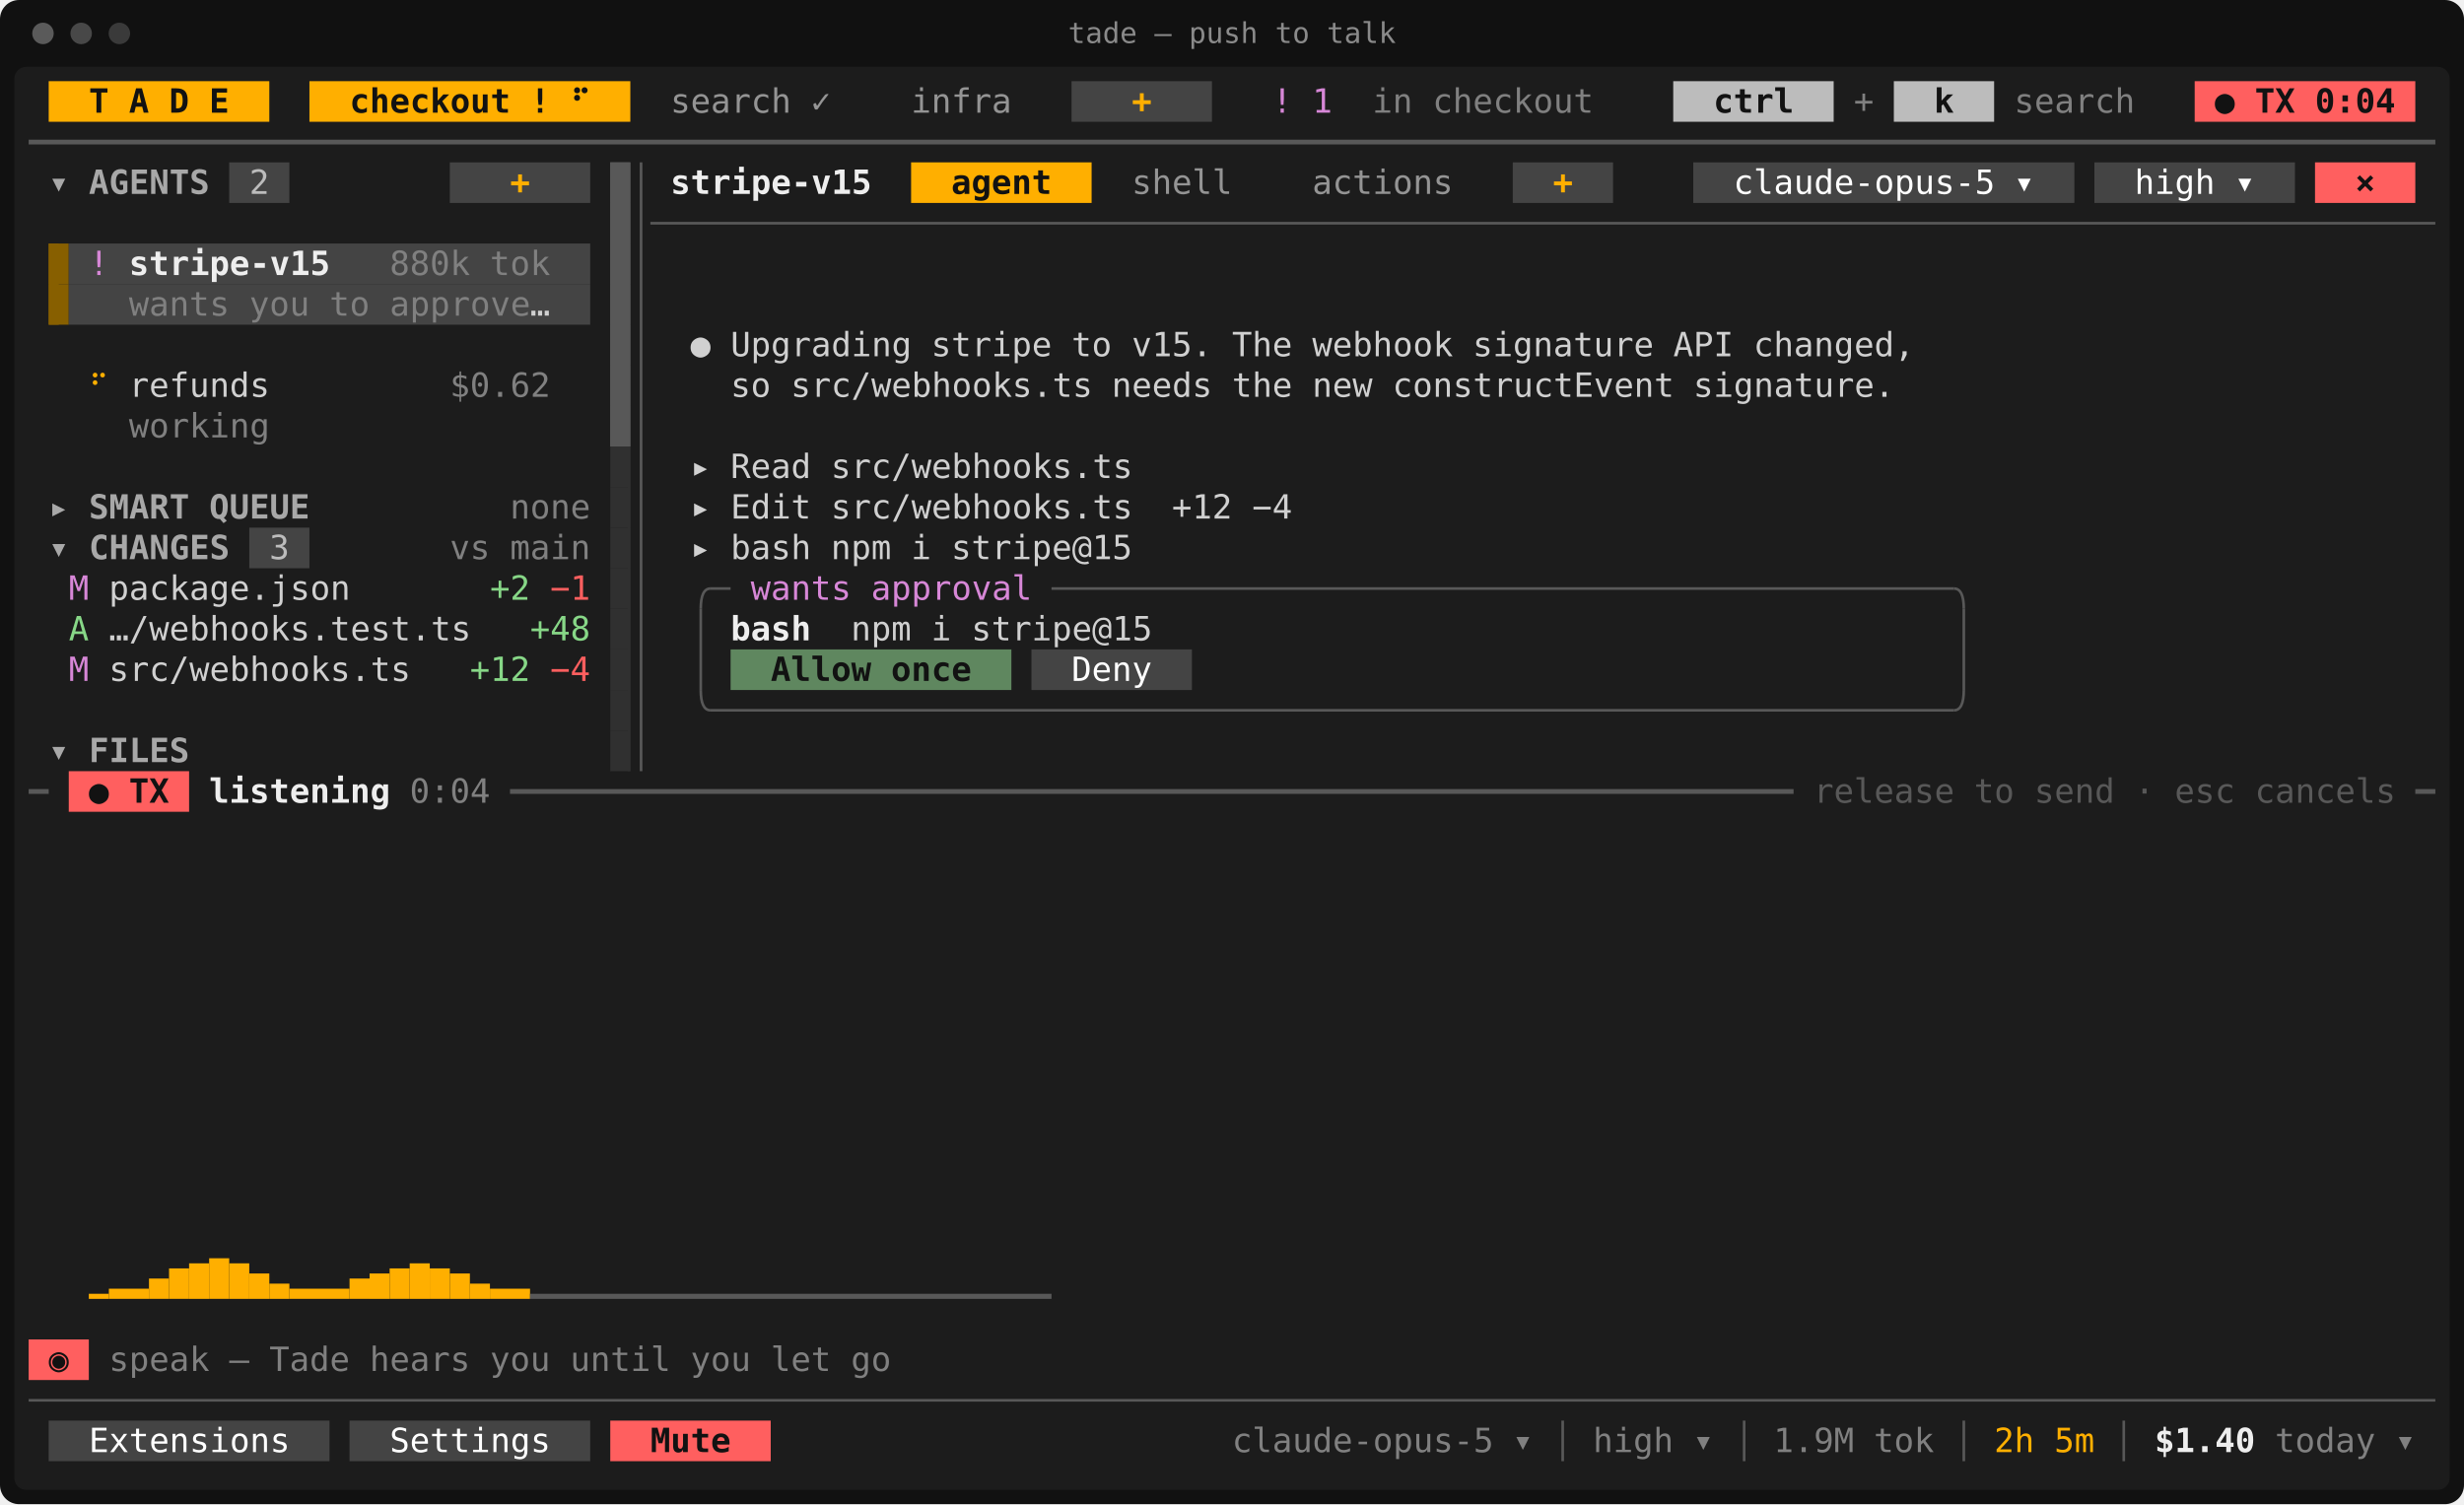
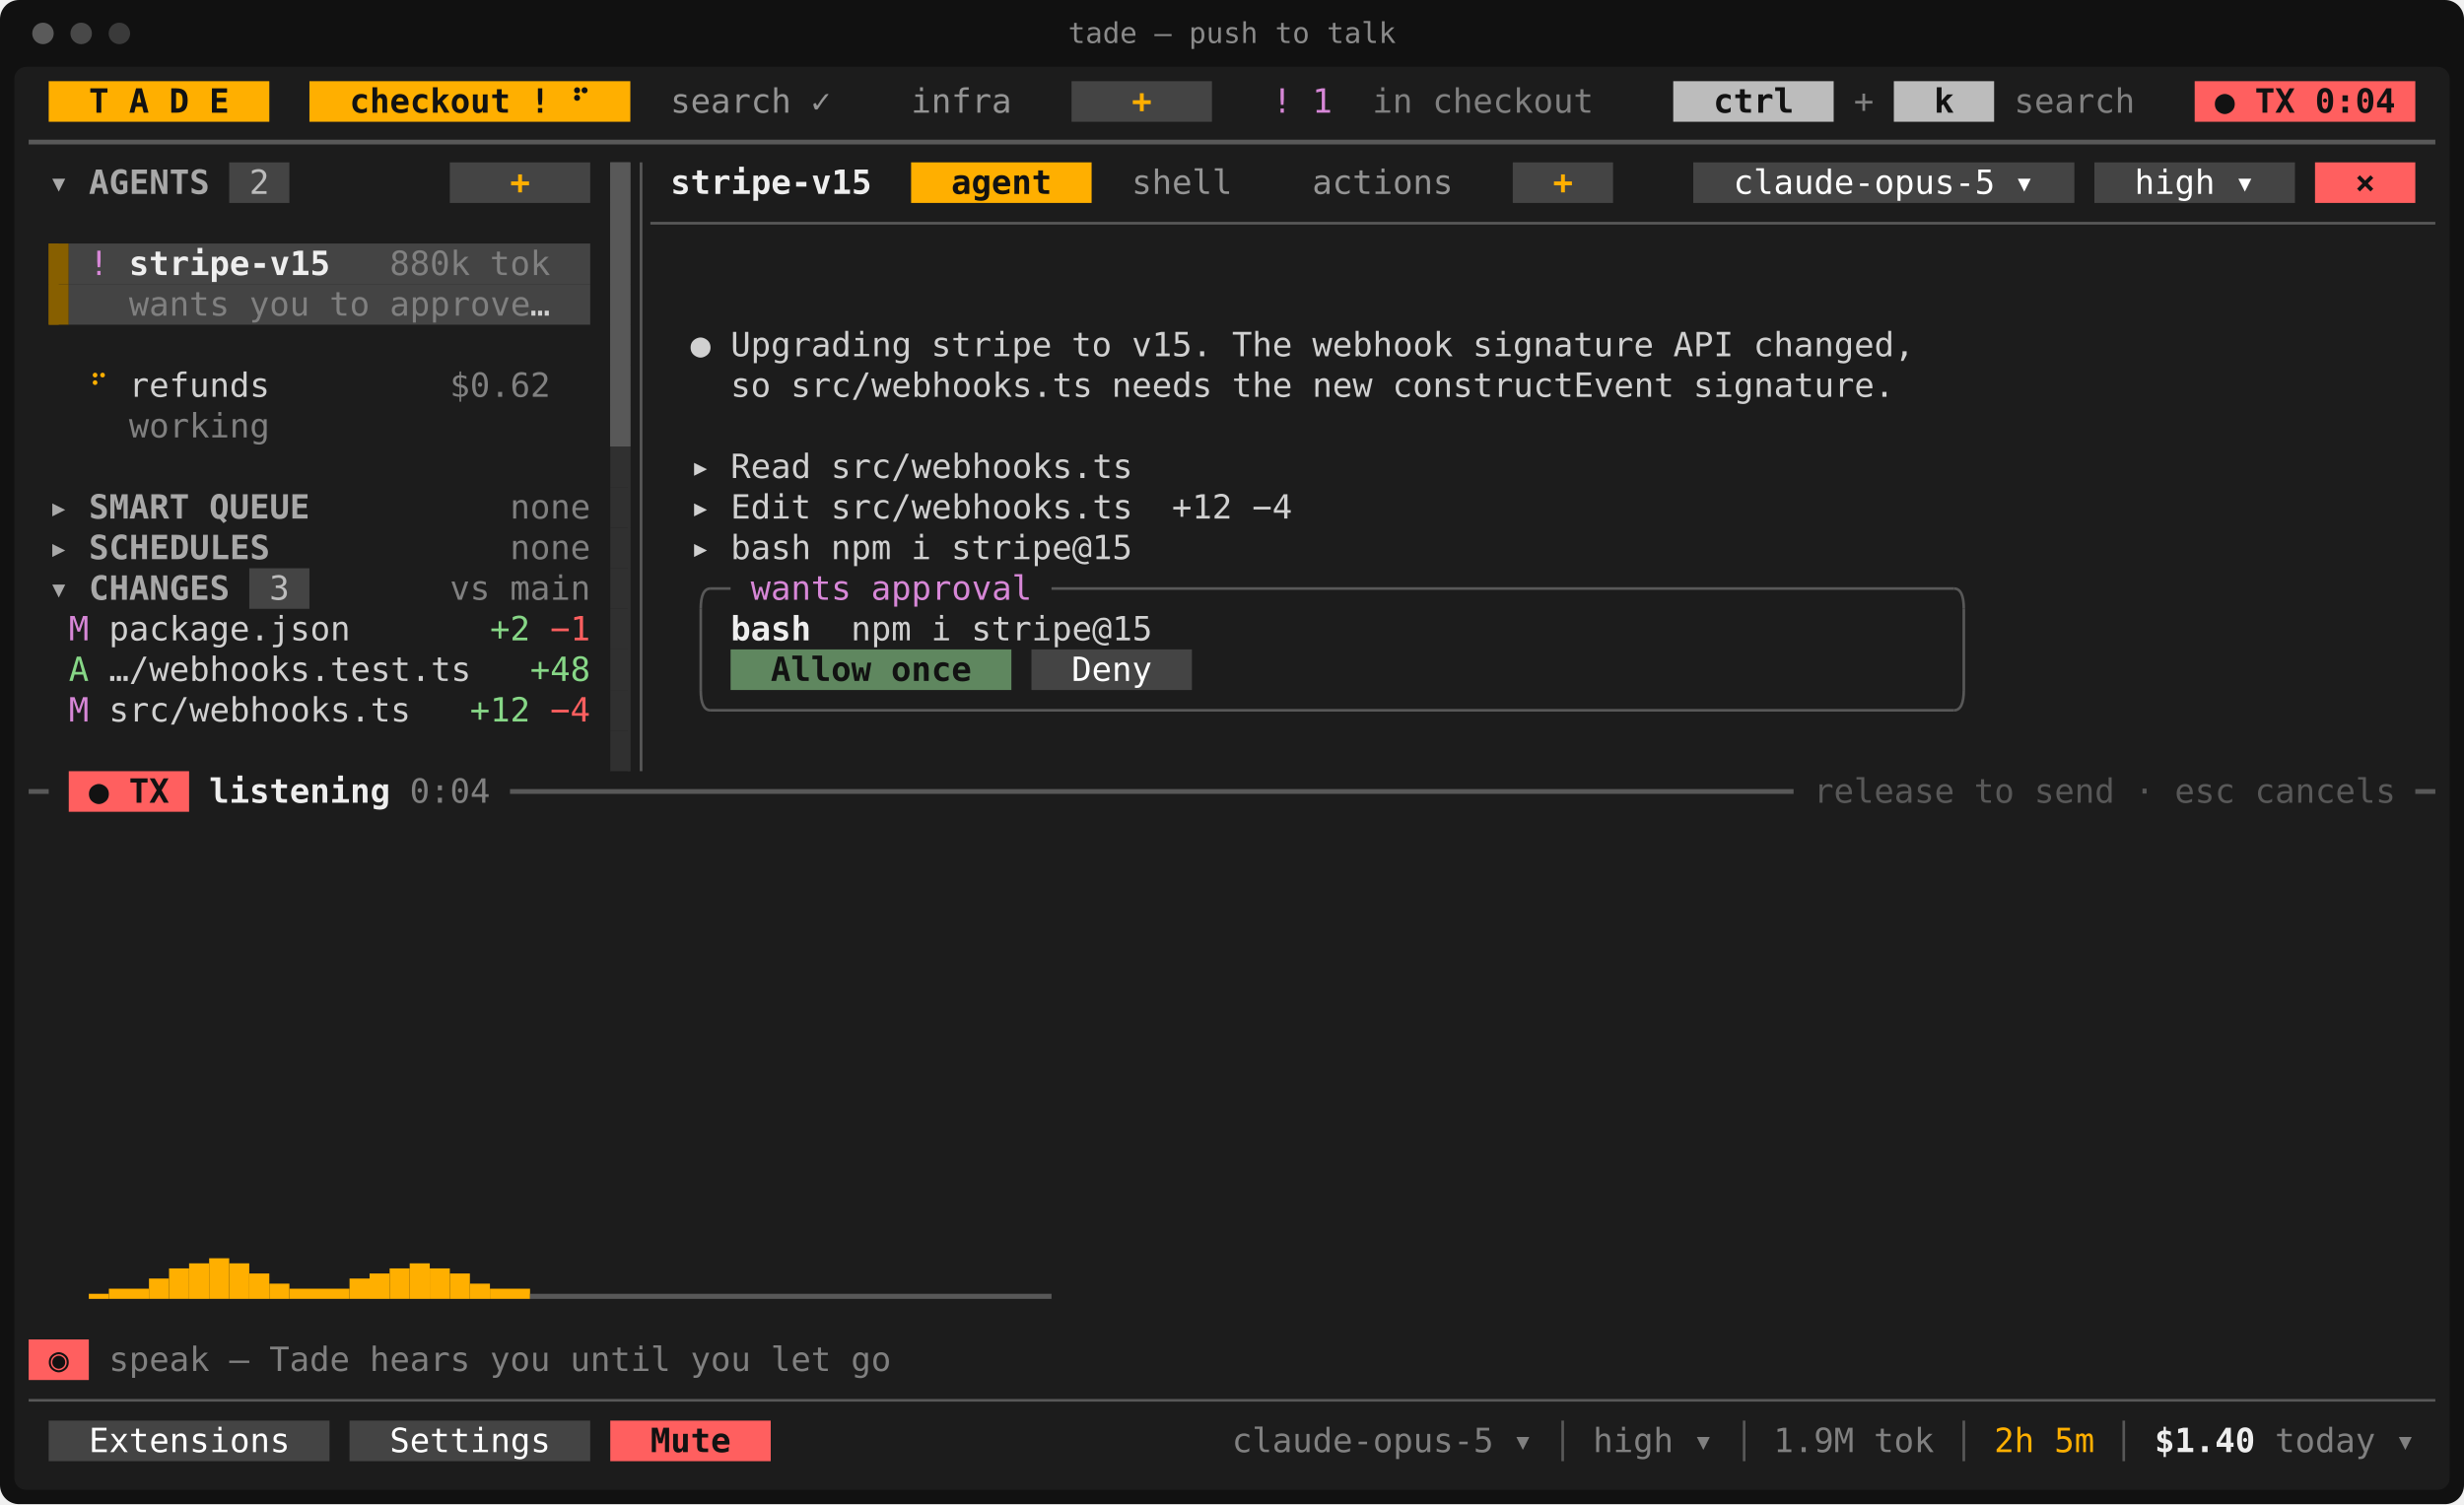
<svg xmlns="http://www.w3.org/2000/svg" viewBox="0 0 1032 630" width="1032" height="630" font-family="ui-monospace,SFMono-Regular,Menlo,Consolas,'DejaVu Sans Mono','Liberation Mono',monospace" font-size="14" role="img" aria-label="tade — push to talk">
  <rect width="1032" height="630" rx="8" fill="#111111" />
  <rect x="6" y="28" width="1020" height="596" rx="5" fill="#1c1c1c" />
  <circle cx="18" cy="14" r="4.5" fill="#5a5a5a" />
  <circle cx="34" cy="14" r="4.5" fill="#484848" />
  <circle cx="50" cy="14" r="4.5" fill="#3a3a3a" />
  <text x="516" y="18" fill="#8a8a8a" font-size="12" text-anchor="middle">tade — push to talk</text>
  <rect x="20.4" y="34" width="92.4" height="17" fill="#ffaf00" />
  <rect x="129.6" y="34" width="134.4" height="17" fill="#ffaf00" />
  <rect x="448.8" y="34" width="58.8" height="17" fill="#444444" />
  <rect x="700.8" y="34" width="67.2" height="17" fill="#bcbcbc" />
  <rect x="793.2" y="34" width="42" height="17" fill="#bcbcbc" />
  <rect x="919.2" y="34" width="92.4" height="17" fill="#ff5f5f" />
  <rect x="96" y="68" width="25.2" height="17" fill="#444444" />
  <rect x="188.4" y="68" width="58.8" height="17" fill="#444444" />
  <rect x="255.6" y="68" width="8.4" height="17" fill="#585858" />
  <rect x="381.6" y="68" width="75.6" height="17" fill="#ffaf00" />
  <rect x="633.6" y="68" width="42" height="17" fill="#444444" />
  <rect x="709.2" y="68" width="159.6" height="17" fill="#444444" />
  <rect x="877.2" y="68" width="84" height="17" fill="#444444" />
  <rect x="969.6" y="68" width="42" height="17" fill="#ff5f5f" />
  <rect x="255.6" y="85" width="8.4" height="17" fill="#585858" />
  <rect x="20.4" y="102" width="8.4" height="17" fill="#875f00" />
  <rect x="28.8" y="102" width="218.4" height="17" fill="#444444" />
  <rect x="255.6" y="102" width="8.4" height="17" fill="#585858" />
  <rect x="20.4" y="119" width="8.4" height="17" fill="#875f00" />
  <rect x="28.8" y="119" width="218.4" height="17" fill="#444444" />
  <rect x="255.6" y="119" width="8.4" height="17" fill="#585858" />
  <rect x="255.6" y="136" width="8.4" height="17" fill="#585858" />
  <rect x="255.6" y="153" width="8.4" height="17" fill="#585858" />
  <rect x="255.6" y="170" width="8.4" height="17" fill="#585858" />
  <rect x="255.6" y="187" width="8.4" height="17" fill="#303030" />
  <rect x="255.6" y="204" width="8.4" height="17" fill="#303030" />
-   <rect x="104.4" y="221" width="25.2" height="17" fill="#444444" />
  <rect x="255.6" y="221" width="8.4" height="17" fill="#303030" />
+   <rect x="104.4" y="238" width="25.2" height="17" fill="#444444" />
  <rect x="255.6" y="238" width="8.4" height="17" fill="#303030" />
  <rect x="255.6" y="255" width="8.4" height="17" fill="#303030" />
  <rect x="255.6" y="272" width="8.4" height="17" fill="#303030" />
  <rect x="306" y="272" width="117.6" height="17" fill="#5f875f" />
  <rect x="432" y="272" width="67.2" height="17" fill="#444444" />
  <rect x="255.6" y="289" width="8.4" height="17" fill="#303030" />
  <rect x="255.6" y="306" width="8.4" height="17" fill="#303030" />
  <rect x="28.8" y="323" width="50.4" height="17" fill="#ff5f5f" />
  <rect x="12" y="561" width="25.2" height="17" fill="#ff5f5f" />
  <rect x="20.4" y="595" width="117.6" height="17" fill="#444444" />
  <rect x="146.4" y="595" width="100.8" height="17" fill="#444444" />
  <rect x="255.6" y="595" width="67.2" height="17" fill="#ff5f5f" />
  <rect x="255.6" y="68" width="8.4" height="119" fill="#585858" />
  <rect x="20.4" y="102" width="4.2" height="34" fill="#875f00" />
  <rect x="262.95" y="187" width="1.05" height="136" fill="#303030" />
  <rect x="37.2" y="541.88" width="8.4" height="2.13" fill="#ffaf00" />
  <rect x="45.6" y="539.75" width="16.8" height="4.25" fill="#ffaf00" />
  <rect x="62.4" y="535.5" width="8.4" height="8.5" fill="#ffaf00" />
  <rect x="70.8" y="531.25" width="8.4" height="12.75" fill="#ffaf00" />
  <rect x="79.2" y="529.13" width="8.4" height="14.88" fill="#ffaf00" />
  <rect x="87.6" y="527" width="8.4" height="17" fill="#ffaf00" />
  <rect x="96" y="529.13" width="8.4" height="14.88" fill="#ffaf00" />
  <rect x="104.4" y="533.38" width="8.4" height="10.63" fill="#ffaf00" />
  <rect x="112.8" y="537.63" width="8.4" height="6.38" fill="#ffaf00" />
  <rect x="121.2" y="539.75" width="25.2" height="4.25" fill="#ffaf00" />
  <rect x="146.4" y="535.5" width="8.4" height="8.5" fill="#ffaf00" />
  <rect x="154.8" y="533.38" width="8.4" height="10.63" fill="#ffaf00" />
  <rect x="163.2" y="531.25" width="8.4" height="12.75" fill="#ffaf00" />
  <rect x="171.6" y="529.13" width="8.4" height="14.88" fill="#ffaf00" />
  <rect x="180" y="531.25" width="8.4" height="12.75" fill="#ffaf00" />
  <rect x="188.4" y="533.38" width="8.4" height="10.63" fill="#ffaf00" />
  <rect x="196.8" y="537.63" width="8.4" height="6.38" fill="#ffaf00" />
  <rect x="205.2" y="539.75" width="16.8" height="4.25" fill="#ffaf00" />
  <rect x="222" y="541.88" width="218.4" height="2.13" fill="#585858" />
  <line x1="12" y1="59.5" x2="1020" y2="59.5" stroke="#585858" stroke-width="2" />
  <line x1="268.5" y1="68" x2="268.5" y2="323" stroke="#585858" stroke-width="1.1" />
  <line x1="272.4" y1="93.5" x2="1020" y2="93.5" stroke="#585858" stroke-width="1.1" />
  <path d="M293.5 255Q293.5 246.5 297.6 246.5" fill="none" stroke="#585858" stroke-width="1.1" />
  <line x1="297.6" y1="246.5" x2="306" y2="246.5" stroke="#585858" stroke-width="1.1" />
  <line x1="440.4" y1="246.5" x2="818.4" y2="246.5" stroke="#585858" stroke-width="1.1" />
  <path d="M822.5 255Q822.5 246.5 818.4 246.5" fill="none" stroke="#585858" stroke-width="1.1" />
  <line x1="293.5" y1="255" x2="293.5" y2="289" stroke="#585858" stroke-width="1.1" />
  <line x1="822.5" y1="255" x2="822.5" y2="289" stroke="#585858" stroke-width="1.1" />
  <path d="M293.5 289Q293.5 297.5 297.6 297.5" fill="none" stroke="#585858" stroke-width="1.1" />
  <line x1="297.6" y1="297.5" x2="818.4" y2="297.5" stroke="#585858" stroke-width="1.1" />
  <path d="M822.5 289Q822.5 297.5 818.4 297.5" fill="none" stroke="#585858" stroke-width="1.1" />
  <line x1="12" y1="331.5" x2="20.4" y2="331.5" stroke="#585858" stroke-width="2" />
  <line x1="213.6" y1="331.5" x2="751.2" y2="331.5" stroke="#585858" stroke-width="2" />
  <line x1="1011.6" y1="331.5" x2="1020" y2="331.5" stroke="#585858" stroke-width="2" />
  <line x1="12" y1="586.5" x2="1020" y2="586.5" stroke="#585858" stroke-width="1.1" />
  <line x1="654.5" y1="595" x2="654.5" y2="612" stroke="#585858" stroke-width="1.1" />
  <line x1="730.5" y1="595" x2="730.5" y2="612" stroke="#585858" stroke-width="1.1" />
  <line x1="822.5" y1="595" x2="822.5" y2="612" stroke="#585858" stroke-width="1.1" />
  <line x1="889.5" y1="595" x2="889.5" y2="612" stroke="#585858" stroke-width="1.1" />
  <text x="37.2" y="47.2" textLength="8.4" lengthAdjust="spacingAndGlyphs" fill="#121212" font-weight="700">T</text>
  <text x="54" y="47.2" textLength="8.4" lengthAdjust="spacingAndGlyphs" fill="#121212" font-weight="700">A</text>
  <text x="70.8" y="47.2" textLength="8.4" lengthAdjust="spacingAndGlyphs" fill="#121212" font-weight="700">D</text>
  <text x="87.6" y="47.2" textLength="8.4" lengthAdjust="spacingAndGlyphs" fill="#121212" font-weight="700">E</text>
  <text x="146.4" y="47.2" textLength="67.2" lengthAdjust="spacingAndGlyphs" fill="#121212" font-weight="700">checkout</text>
  <text x="222" y="47.2" textLength="8.4" lengthAdjust="spacingAndGlyphs" fill="#121212" font-weight="700">!</text>
  <text x="238.8" y="47.2" textLength="8.4" lengthAdjust="spacingAndGlyphs" fill="#121212" font-weight="700">⠋</text>
  <text x="280.8" y="47.2" textLength="50.4" lengthAdjust="spacingAndGlyphs" fill="#949494">search</text>
  <text x="339.6" y="47.2" textLength="8.4" lengthAdjust="spacingAndGlyphs" fill="#949494">✓</text>
  <text x="381.6" y="47.2" textLength="42" lengthAdjust="spacingAndGlyphs" fill="#949494">infra</text>
  <text x="474" y="47.2" textLength="8.4" lengthAdjust="spacingAndGlyphs" fill="#ffaf00" font-weight="700">+</text>
  <text x="532.8" y="47.2" textLength="8.4" lengthAdjust="spacingAndGlyphs" fill="#d787d7">!</text>
  <text x="549.6" y="47.2" textLength="8.4" lengthAdjust="spacingAndGlyphs" fill="#d787d7">1</text>
  <text x="574.8" y="47.2" textLength="16.8" lengthAdjust="spacingAndGlyphs" fill="#808080">in</text>
  <text x="600" y="47.2" textLength="67.2" lengthAdjust="spacingAndGlyphs" fill="#808080">checkout</text>
  <text x="717.6" y="47.2" textLength="33.6" lengthAdjust="spacingAndGlyphs" fill="#121212" font-weight="700">ctrl</text>
  <text x="776.4" y="47.2" textLength="8.4" lengthAdjust="spacingAndGlyphs" fill="#808080">+</text>
  <text x="810" y="47.2" textLength="8.4" lengthAdjust="spacingAndGlyphs" fill="#121212" font-weight="700">k</text>
  <text x="843.6" y="47.2" textLength="50.4" lengthAdjust="spacingAndGlyphs" fill="#808080">search</text>
  <text x="927.6" y="47.2" textLength="8.4" lengthAdjust="spacingAndGlyphs" fill="#121212" font-weight="700">●</text>
  <text x="944.4" y="47.2" textLength="16.8" lengthAdjust="spacingAndGlyphs" fill="#121212" font-weight="700">TX</text>
  <text x="969.6" y="47.2" textLength="33.6" lengthAdjust="spacingAndGlyphs" fill="#121212" font-weight="700">0:04</text>
  <text x="20.4" y="81.2" textLength="8.4" lengthAdjust="spacingAndGlyphs" fill="#a8a8a8" font-weight="700">▾</text>
  <text x="37.2" y="81.2" textLength="50.4" lengthAdjust="spacingAndGlyphs" fill="#a8a8a8" font-weight="700">AGENTS</text>
  <text x="104.4" y="81.2" textLength="8.4" lengthAdjust="spacingAndGlyphs" fill="#bcbcbc">2</text>
  <text x="213.6" y="81.2" textLength="8.4" lengthAdjust="spacingAndGlyphs" fill="#ffaf00" font-weight="700">+</text>
  <text x="280.8" y="81.2" textLength="84" lengthAdjust="spacingAndGlyphs" fill="#eeeeee" font-weight="700">stripe-v15</text>
  <text x="398.4" y="81.2" textLength="42" lengthAdjust="spacingAndGlyphs" fill="#121212" font-weight="700">agent</text>
  <text x="474" y="81.2" textLength="42" lengthAdjust="spacingAndGlyphs" fill="#949494">shell</text>
  <text x="549.6" y="81.2" textLength="58.8" lengthAdjust="spacingAndGlyphs" fill="#949494">actions</text>
  <text x="650.4" y="81.2" textLength="8.4" lengthAdjust="spacingAndGlyphs" fill="#ffaf00" font-weight="700">+</text>
  <text x="726" y="81.2" textLength="109.2" lengthAdjust="spacingAndGlyphs" fill="#ffffff">claude-opus-5</text>
  <text x="843.6" y="81.2" textLength="8.4" lengthAdjust="spacingAndGlyphs" fill="#ffffff">▾</text>
  <text x="894" y="81.2" textLength="33.6" lengthAdjust="spacingAndGlyphs" fill="#ffffff">high</text>
  <text x="936" y="81.2" textLength="8.4" lengthAdjust="spacingAndGlyphs" fill="#ffffff">▾</text>
  <text x="986.4" y="81.2" textLength="8.4" lengthAdjust="spacingAndGlyphs" fill="#121212" font-weight="700">×</text>
  <text x="37.2" y="115.2" textLength="8.4" lengthAdjust="spacingAndGlyphs" fill="#d787d7">!</text>
  <text x="54" y="115.2" textLength="84" lengthAdjust="spacingAndGlyphs" fill="#eeeeee" font-weight="700">stripe-v15</text>
  <text x="163.2" y="115.2" textLength="33.6" lengthAdjust="spacingAndGlyphs" fill="#808080">880k</text>
  <text x="205.2" y="115.2" textLength="25.2" lengthAdjust="spacingAndGlyphs" fill="#808080">tok</text>
  <text x="54" y="132.2" textLength="42" lengthAdjust="spacingAndGlyphs" fill="#808080">wants</text>
  <text x="104.4" y="132.2" textLength="25.2" lengthAdjust="spacingAndGlyphs" fill="#808080">you</text>
  <text x="138" y="132.2" textLength="16.8" lengthAdjust="spacingAndGlyphs" fill="#808080">to</text>
  <text x="163.2" y="132.2" textLength="58.8" lengthAdjust="spacingAndGlyphs" fill="#808080">approve</text>
  <text x="222" y="132.2" textLength="8.4" lengthAdjust="spacingAndGlyphs" fill="#d0d0d0">…</text>
  <text x="289.2" y="149.2" textLength="8.4" lengthAdjust="spacingAndGlyphs" fill="#d0d0d0">●</text>
  <text x="306" y="149.2" textLength="75.6" lengthAdjust="spacingAndGlyphs" fill="#d0d0d0">Upgrading</text>
  <text x="390" y="149.2" textLength="50.4" lengthAdjust="spacingAndGlyphs" fill="#d0d0d0">stripe</text>
  <text x="448.8" y="149.2" textLength="16.8" lengthAdjust="spacingAndGlyphs" fill="#d0d0d0">to</text>
  <text x="474" y="149.2" textLength="33.6" lengthAdjust="spacingAndGlyphs" fill="#d0d0d0">v15.</text>
  <text x="516" y="149.2" textLength="25.2" lengthAdjust="spacingAndGlyphs" fill="#d0d0d0">The</text>
  <text x="549.6" y="149.2" textLength="58.8" lengthAdjust="spacingAndGlyphs" fill="#d0d0d0">webhook</text>
  <text x="616.8" y="149.2" textLength="75.6" lengthAdjust="spacingAndGlyphs" fill="#d0d0d0">signature</text>
  <text x="700.8" y="149.2" textLength="25.2" lengthAdjust="spacingAndGlyphs" fill="#d0d0d0">API</text>
  <text x="734.4" y="149.2" textLength="67.2" lengthAdjust="spacingAndGlyphs" fill="#d0d0d0">changed,</text>
  <text x="37.2" y="166.2" textLength="8.4" lengthAdjust="spacingAndGlyphs" fill="#ffaf00">⠋</text>
  <text x="54" y="166.2" textLength="58.8" lengthAdjust="spacingAndGlyphs" fill="#d0d0d0">refunds</text>
  <text x="188.4" y="166.2" textLength="42" lengthAdjust="spacingAndGlyphs" fill="#808080">$0.62</text>
  <text x="306" y="166.2" textLength="16.8" lengthAdjust="spacingAndGlyphs" fill="#d0d0d0">so</text>
  <text x="331.2" y="166.2" textLength="126" lengthAdjust="spacingAndGlyphs" fill="#d0d0d0">src/webhooks.ts</text>
  <text x="465.6" y="166.2" textLength="42" lengthAdjust="spacingAndGlyphs" fill="#d0d0d0">needs</text>
  <text x="516" y="166.2" textLength="25.2" lengthAdjust="spacingAndGlyphs" fill="#d0d0d0">the</text>
  <text x="549.6" y="166.2" textLength="25.2" lengthAdjust="spacingAndGlyphs" fill="#d0d0d0">new</text>
  <text x="583.2" y="166.2" textLength="117.6" lengthAdjust="spacingAndGlyphs" fill="#d0d0d0">constructEvent</text>
  <text x="709.2" y="166.2" textLength="84" lengthAdjust="spacingAndGlyphs" fill="#d0d0d0">signature.</text>
  <text x="54" y="183.2" textLength="58.8" lengthAdjust="spacingAndGlyphs" fill="#808080">working</text>
  <text x="289.2" y="200.2" textLength="8.4" lengthAdjust="spacingAndGlyphs" fill="#d0d0d0">▸</text>
  <text x="306" y="200.2" textLength="33.6" lengthAdjust="spacingAndGlyphs" fill="#d0d0d0">Read</text>
  <text x="348" y="200.2" textLength="126" lengthAdjust="spacingAndGlyphs" fill="#d0d0d0">src/webhooks.ts</text>
  <text x="20.4" y="217.2" textLength="8.4" lengthAdjust="spacingAndGlyphs" fill="#a8a8a8" font-weight="700">▸</text>
  <text x="37.2" y="217.2" textLength="42" lengthAdjust="spacingAndGlyphs" fill="#a8a8a8" font-weight="700">SMART</text>
  <text x="87.6" y="217.2" textLength="42" lengthAdjust="spacingAndGlyphs" fill="#a8a8a8" font-weight="700">QUEUE</text>
  <text x="213.6" y="217.2" textLength="33.6" lengthAdjust="spacingAndGlyphs" fill="#808080">none</text>
  <text x="289.2" y="217.2" textLength="8.4" lengthAdjust="spacingAndGlyphs" fill="#d0d0d0">▸</text>
  <text x="306" y="217.2" textLength="33.6" lengthAdjust="spacingAndGlyphs" fill="#d0d0d0">Edit</text>
  <text x="348" y="217.2" textLength="126" lengthAdjust="spacingAndGlyphs" fill="#d0d0d0">src/webhooks.ts</text>
  <text x="490.8" y="217.2" textLength="25.2" lengthAdjust="spacingAndGlyphs" fill="#d0d0d0">+12</text>
  <text x="524.4" y="217.2" textLength="16.8" lengthAdjust="spacingAndGlyphs" fill="#d0d0d0">−4</text>
-   <text x="20.4" y="234.2" textLength="8.4" lengthAdjust="spacingAndGlyphs" fill="#a8a8a8" font-weight="700">▾</text>
-   <text x="37.2" y="234.2" textLength="58.8" lengthAdjust="spacingAndGlyphs" fill="#a8a8a8" font-weight="700">CHANGES</text>
-   <text x="112.8" y="234.2" textLength="8.4" lengthAdjust="spacingAndGlyphs" fill="#bcbcbc">3</text>
-   <text x="188.4" y="234.2" textLength="16.8" lengthAdjust="spacingAndGlyphs" fill="#808080">vs</text>
-   <text x="213.6" y="234.2" textLength="33.6" lengthAdjust="spacingAndGlyphs" fill="#808080">main</text>
+   <text x="20.4" y="234.2" textLength="8.4" lengthAdjust="spacingAndGlyphs" fill="#a8a8a8" font-weight="700">▸</text>
+   <text x="37.2" y="234.2" textLength="75.6" lengthAdjust="spacingAndGlyphs" fill="#a8a8a8" font-weight="700">SCHEDULES</text>
+   <text x="213.6" y="234.2" textLength="33.6" lengthAdjust="spacingAndGlyphs" fill="#808080">none</text>
  <text x="289.2" y="234.2" textLength="8.4" lengthAdjust="spacingAndGlyphs" fill="#d0d0d0">▸</text>
  <text x="306" y="234.2" textLength="33.6" lengthAdjust="spacingAndGlyphs" fill="#d0d0d0">bash</text>
  <text x="348" y="234.2" textLength="25.2" lengthAdjust="spacingAndGlyphs" fill="#d0d0d0">npm</text>
  <text x="381.6" y="234.2" textLength="8.4" lengthAdjust="spacingAndGlyphs" fill="#d0d0d0">i</text>
  <text x="398.4" y="234.2" textLength="75.6" lengthAdjust="spacingAndGlyphs" fill="#d0d0d0">stripe@15</text>
-   <text x="28.8" y="251.2" textLength="8.4" lengthAdjust="spacingAndGlyphs" fill="#d787d7">M</text>
-   <text x="45.6" y="251.2" textLength="100.8" lengthAdjust="spacingAndGlyphs" fill="#d0d0d0">package.json</text>
-   <text x="205.2" y="251.2" textLength="16.8" lengthAdjust="spacingAndGlyphs" fill="#87d787">+2</text>
-   <text x="230.4" y="251.2" textLength="16.8" lengthAdjust="spacingAndGlyphs" fill="#ff5f5f">−1</text>
+   <text x="20.4" y="251.2" textLength="8.4" lengthAdjust="spacingAndGlyphs" fill="#a8a8a8" font-weight="700">▾</text>
+   <text x="37.2" y="251.2" textLength="58.8" lengthAdjust="spacingAndGlyphs" fill="#a8a8a8" font-weight="700">CHANGES</text>
+   <text x="112.8" y="251.2" textLength="8.4" lengthAdjust="spacingAndGlyphs" fill="#bcbcbc">3</text>
+   <text x="188.4" y="251.2" textLength="16.8" lengthAdjust="spacingAndGlyphs" fill="#808080">vs</text>
+   <text x="213.6" y="251.2" textLength="33.6" lengthAdjust="spacingAndGlyphs" fill="#808080">main</text>
  <text x="314.4" y="251.2" textLength="42" lengthAdjust="spacingAndGlyphs" fill="#d787d7">wants</text>
  <text x="364.8" y="251.2" textLength="67.2" lengthAdjust="spacingAndGlyphs" fill="#d787d7">approval</text>
-   <text x="28.8" y="268.2" textLength="8.4" lengthAdjust="spacingAndGlyphs" fill="#87d787">A</text>
-   <text x="45.6" y="268.2" textLength="151.2" lengthAdjust="spacingAndGlyphs" fill="#d0d0d0">…/webhooks.test.ts</text>
-   <text x="222" y="268.2" textLength="25.2" lengthAdjust="spacingAndGlyphs" fill="#87d787">+48</text>
+   <text x="28.8" y="268.2" textLength="8.4" lengthAdjust="spacingAndGlyphs" fill="#d787d7">M</text>
+   <text x="45.6" y="268.2" textLength="100.8" lengthAdjust="spacingAndGlyphs" fill="#d0d0d0">package.json</text>
+   <text x="205.2" y="268.2" textLength="16.8" lengthAdjust="spacingAndGlyphs" fill="#87d787">+2</text>
+   <text x="230.4" y="268.2" textLength="16.8" lengthAdjust="spacingAndGlyphs" fill="#ff5f5f">−1</text>
  <text x="306" y="268.2" textLength="33.6" lengthAdjust="spacingAndGlyphs" fill="#eeeeee" font-weight="700">bash</text>
  <text x="356.4" y="268.2" textLength="25.2" lengthAdjust="spacingAndGlyphs" fill="#d0d0d0">npm</text>
  <text x="390" y="268.2" textLength="8.4" lengthAdjust="spacingAndGlyphs" fill="#d0d0d0">i</text>
  <text x="406.8" y="268.2" textLength="75.6" lengthAdjust="spacingAndGlyphs" fill="#d0d0d0">stripe@15</text>
-   <text x="28.8" y="285.2" textLength="8.4" lengthAdjust="spacingAndGlyphs" fill="#d787d7">M</text>
-   <text x="45.6" y="285.2" textLength="126" lengthAdjust="spacingAndGlyphs" fill="#d0d0d0">src/webhooks.ts</text>
-   <text x="196.8" y="285.2" textLength="25.2" lengthAdjust="spacingAndGlyphs" fill="#87d787">+12</text>
-   <text x="230.4" y="285.2" textLength="16.8" lengthAdjust="spacingAndGlyphs" fill="#ff5f5f">−4</text>
+   <text x="28.8" y="285.2" textLength="8.4" lengthAdjust="spacingAndGlyphs" fill="#87d787">A</text>
+   <text x="45.6" y="285.2" textLength="151.2" lengthAdjust="spacingAndGlyphs" fill="#d0d0d0">…/webhooks.test.ts</text>
+   <text x="222" y="285.2" textLength="25.2" lengthAdjust="spacingAndGlyphs" fill="#87d787">+48</text>
  <text x="322.8" y="285.2" textLength="42" lengthAdjust="spacingAndGlyphs" fill="#121212" font-weight="700">Allow</text>
  <text x="373.2" y="285.2" textLength="33.6" lengthAdjust="spacingAndGlyphs" fill="#121212" font-weight="700">once</text>
  <text x="448.8" y="285.2" textLength="33.6" lengthAdjust="spacingAndGlyphs" fill="#ffffff">Deny</text>
-   <text x="20.4" y="319.2" textLength="8.4" lengthAdjust="spacingAndGlyphs" fill="#a8a8a8" font-weight="700">▾</text>
-   <text x="37.2" y="319.2" textLength="42" lengthAdjust="spacingAndGlyphs" fill="#a8a8a8" font-weight="700">FILES</text>
+   <text x="28.8" y="302.2" textLength="8.4" lengthAdjust="spacingAndGlyphs" fill="#d787d7">M</text>
+   <text x="45.6" y="302.2" textLength="126" lengthAdjust="spacingAndGlyphs" fill="#d0d0d0">src/webhooks.ts</text>
+   <text x="196.8" y="302.2" textLength="25.2" lengthAdjust="spacingAndGlyphs" fill="#87d787">+12</text>
+   <text x="230.4" y="302.2" textLength="16.8" lengthAdjust="spacingAndGlyphs" fill="#ff5f5f">−4</text>
  <text x="37.2" y="336.2" textLength="8.4" lengthAdjust="spacingAndGlyphs" fill="#121212" font-weight="700">●</text>
  <text x="54" y="336.2" textLength="16.8" lengthAdjust="spacingAndGlyphs" fill="#121212" font-weight="700">TX</text>
  <text x="87.6" y="336.2" textLength="75.6" lengthAdjust="spacingAndGlyphs" fill="#eeeeee" font-weight="700">listening</text>
  <text x="171.6" y="336.2" textLength="33.6" lengthAdjust="spacingAndGlyphs" fill="#808080">0:04</text>
  <text x="759.6" y="336.2" textLength="58.8" lengthAdjust="spacingAndGlyphs" fill="#585858">release</text>
  <text x="826.8" y="336.2" textLength="16.8" lengthAdjust="spacingAndGlyphs" fill="#585858">to</text>
  <text x="852" y="336.2" textLength="33.6" lengthAdjust="spacingAndGlyphs" fill="#585858">send</text>
  <text x="894" y="336.2" textLength="8.4" lengthAdjust="spacingAndGlyphs" fill="#585858">·</text>
  <text x="910.8" y="336.2" textLength="25.2" lengthAdjust="spacingAndGlyphs" fill="#585858">esc</text>
  <text x="944.4" y="336.2" textLength="58.8" lengthAdjust="spacingAndGlyphs" fill="#585858">cancels</text>
  <text x="20.4" y="574.2" textLength="8.4" lengthAdjust="spacingAndGlyphs" fill="#121212" font-weight="700">◉</text>
  <text x="45.6" y="574.2" textLength="42" lengthAdjust="spacingAndGlyphs" fill="#808080">speak</text>
  <text x="96" y="574.2" textLength="8.4" lengthAdjust="spacingAndGlyphs" fill="#808080">—</text>
  <text x="112.8" y="574.2" textLength="33.6" lengthAdjust="spacingAndGlyphs" fill="#808080">Tade</text>
  <text x="154.8" y="574.2" textLength="42" lengthAdjust="spacingAndGlyphs" fill="#808080">hears</text>
  <text x="205.2" y="574.2" textLength="25.2" lengthAdjust="spacingAndGlyphs" fill="#808080">you</text>
  <text x="238.8" y="574.2" textLength="42" lengthAdjust="spacingAndGlyphs" fill="#808080">until</text>
  <text x="289.2" y="574.2" textLength="25.2" lengthAdjust="spacingAndGlyphs" fill="#808080">you</text>
  <text x="322.8" y="574.2" textLength="25.2" lengthAdjust="spacingAndGlyphs" fill="#808080">let</text>
  <text x="356.4" y="574.2" textLength="16.8" lengthAdjust="spacingAndGlyphs" fill="#808080">go</text>
  <text x="37.2" y="608.2" textLength="84" lengthAdjust="spacingAndGlyphs" fill="#ffffff">Extensions</text>
  <text x="163.2" y="608.2" textLength="67.2" lengthAdjust="spacingAndGlyphs" fill="#ffffff">Settings</text>
  <text x="272.4" y="608.2" textLength="33.6" lengthAdjust="spacingAndGlyphs" fill="#121212" font-weight="700">Mute</text>
  <text x="516" y="608.2" textLength="109.2" lengthAdjust="spacingAndGlyphs" fill="#808080">claude-opus-5</text>
  <text x="633.6" y="608.2" textLength="8.4" lengthAdjust="spacingAndGlyphs" fill="#808080">▾</text>
  <text x="667.2" y="608.2" textLength="33.6" lengthAdjust="spacingAndGlyphs" fill="#808080">high</text>
  <text x="709.2" y="608.2" textLength="8.4" lengthAdjust="spacingAndGlyphs" fill="#808080">▾</text>
  <text x="742.8" y="608.2" textLength="33.6" lengthAdjust="spacingAndGlyphs" fill="#808080">1.9M</text>
  <text x="784.8" y="608.2" textLength="25.2" lengthAdjust="spacingAndGlyphs" fill="#808080">tok</text>
  <text x="835.2" y="608.2" textLength="16.8" lengthAdjust="spacingAndGlyphs" fill="#ffaf00">2h</text>
  <text x="860.4" y="608.2" textLength="16.8" lengthAdjust="spacingAndGlyphs" fill="#ffaf00">5m</text>
  <text x="902.4" y="608.2" textLength="42" lengthAdjust="spacingAndGlyphs" fill="#eeeeee" font-weight="700">$1.40</text>
  <text x="952.8" y="608.2" textLength="42" lengthAdjust="spacingAndGlyphs" fill="#808080">today</text>
  <text x="1003.2" y="608.2" textLength="8.4" lengthAdjust="spacingAndGlyphs" fill="#808080">▾</text>
</svg>
